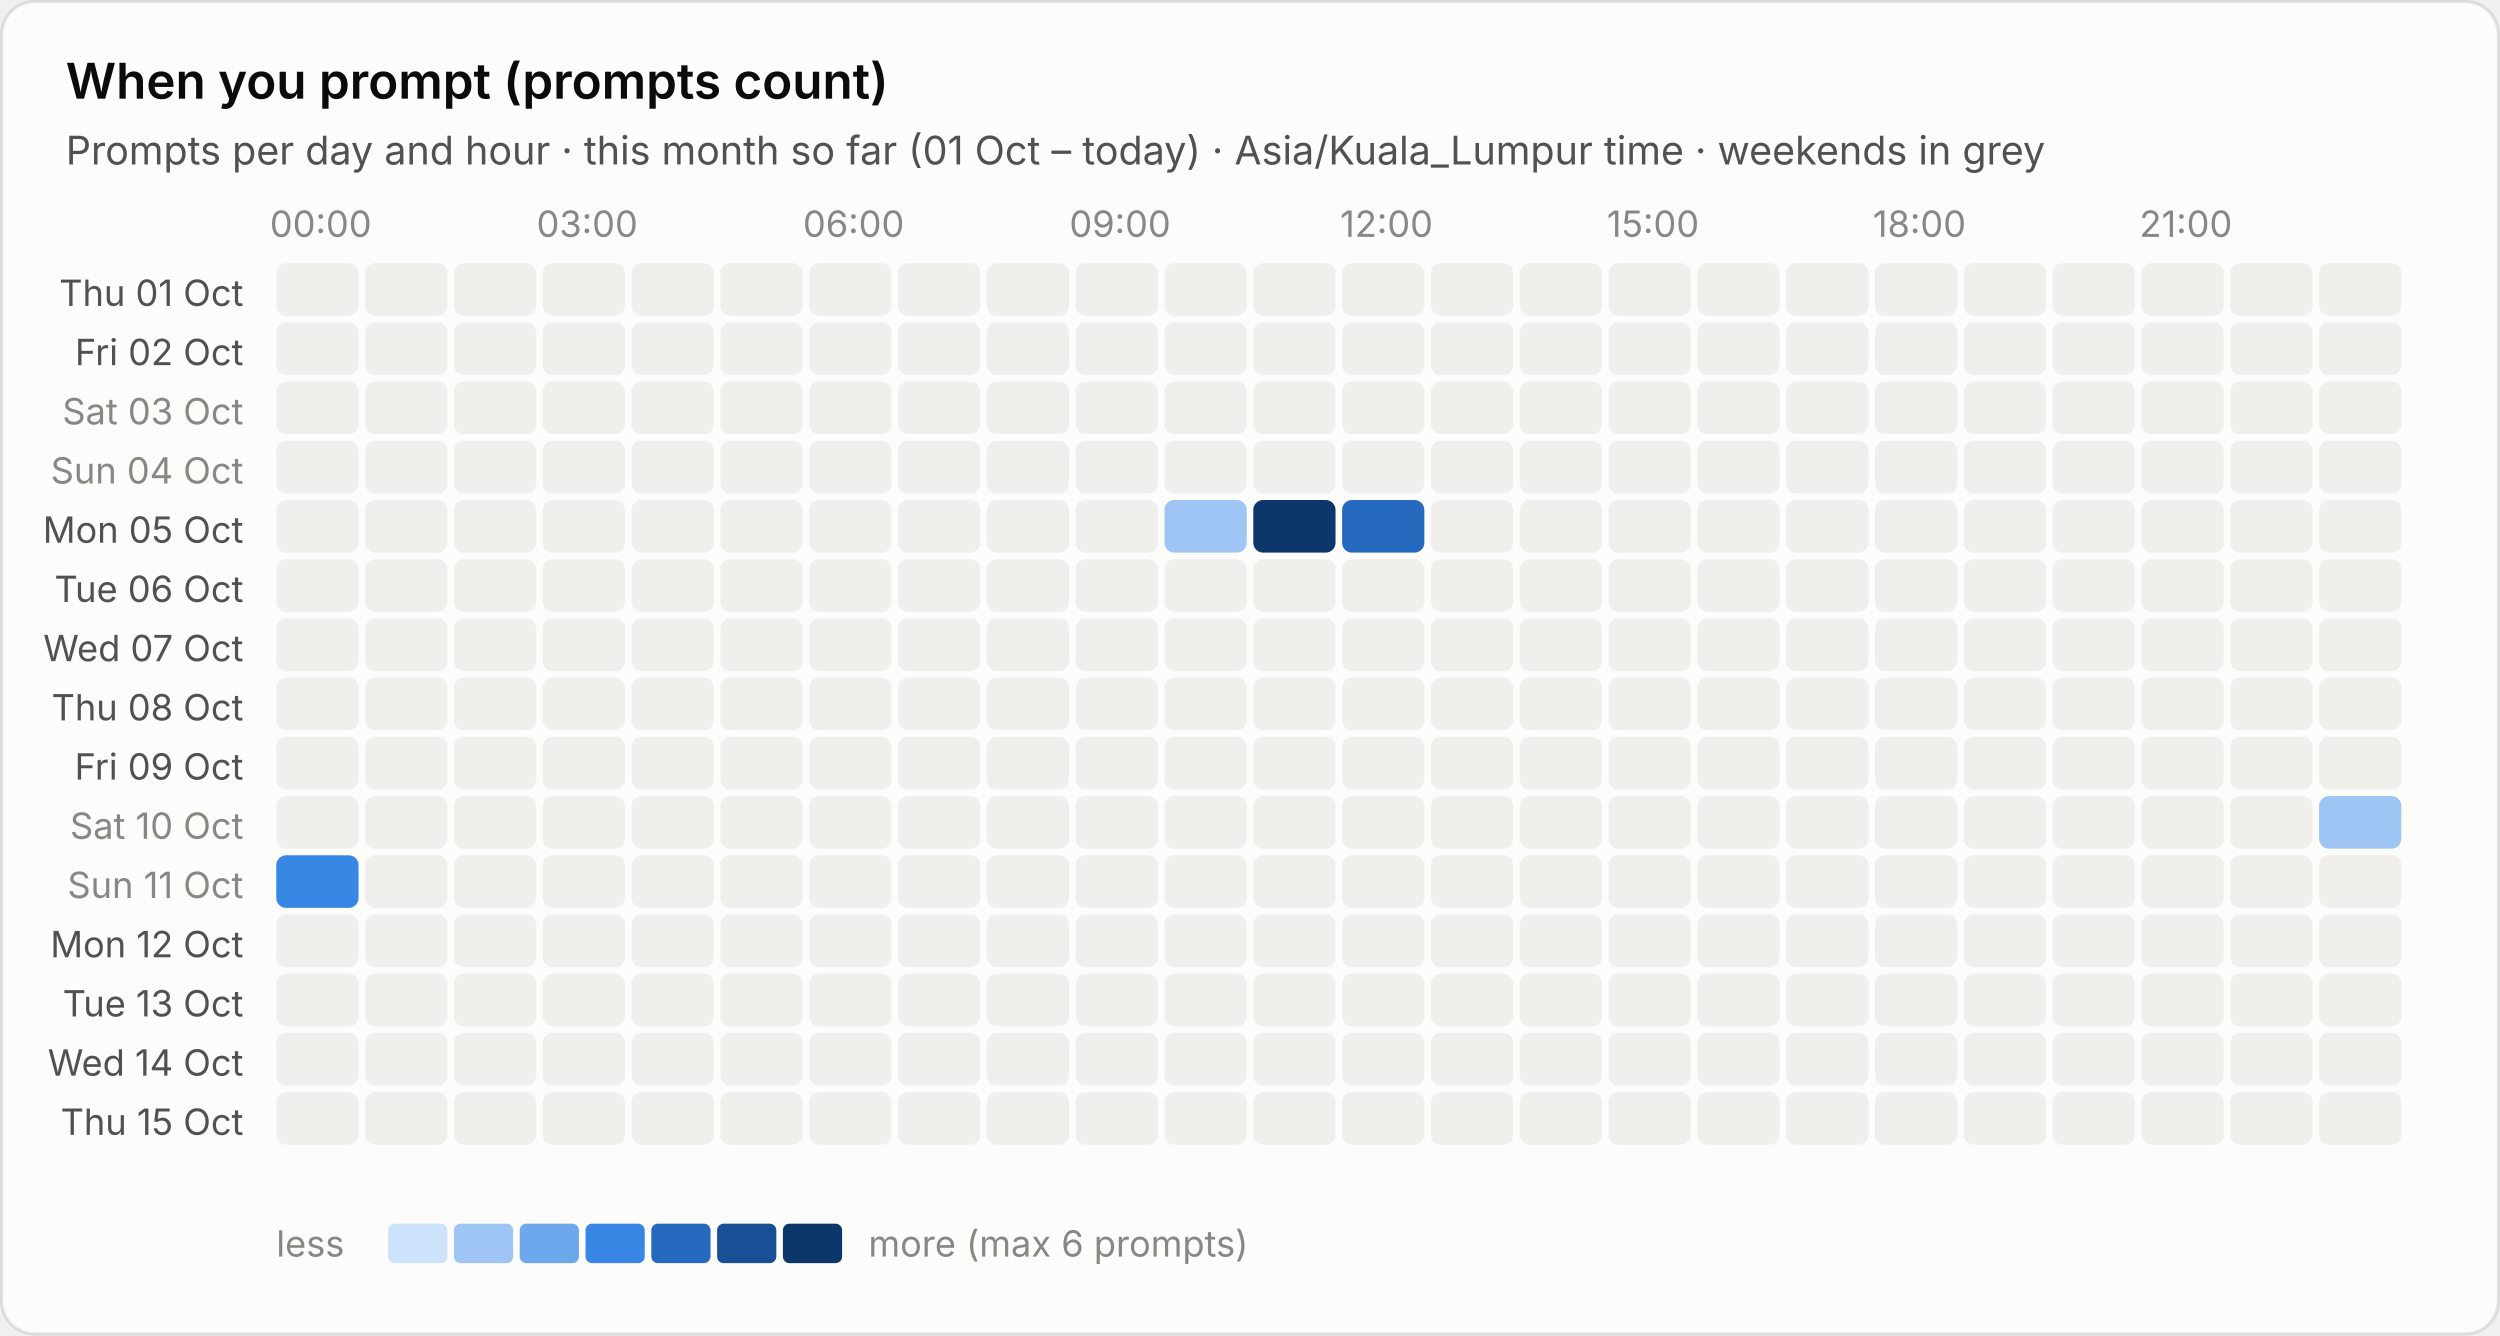
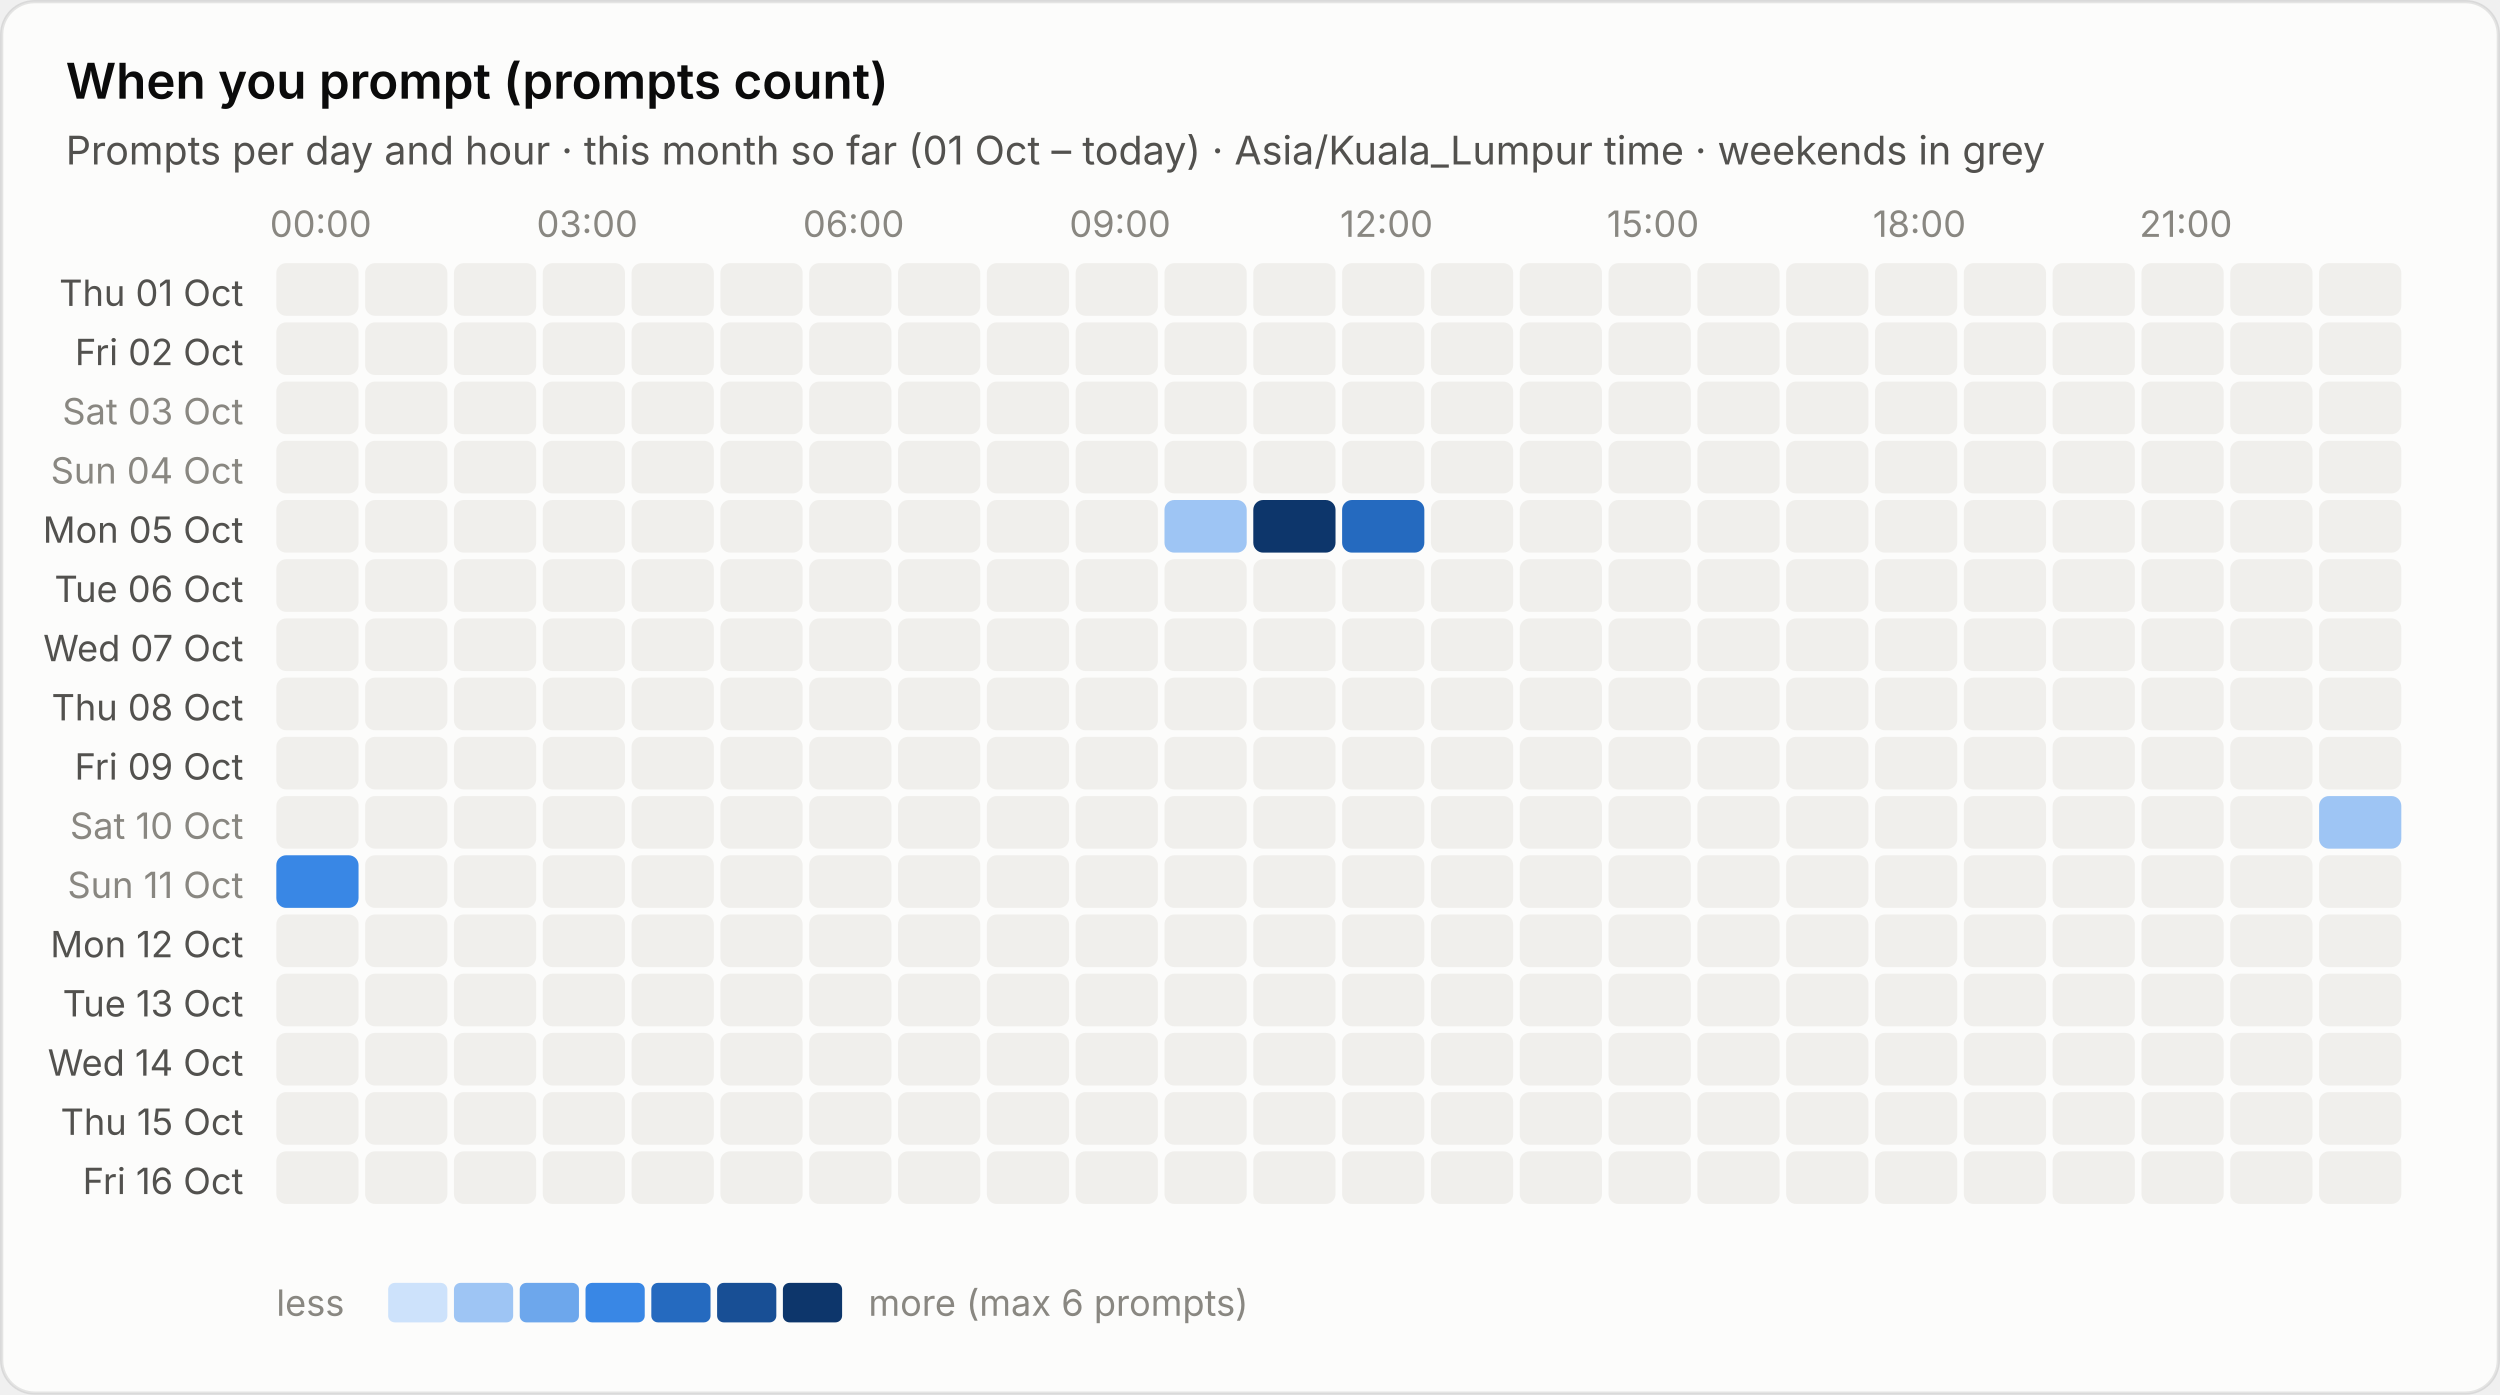
- <svg xmlns="http://www.w3.org/2000/svg" viewBox="0 0 760 406" width="760" height="406" role="img" aria-label="When you prompt (prompts count)">
+ <svg xmlns="http://www.w3.org/2000/svg" viewBox="0 0 760 424" width="760" height="424" role="img" aria-label="When you prompt (prompts count)">
  <style>text{font-family:system-ui,-apple-system,"Segoe UI",sans-serif;font-variant-numeric:tabular-nums}.bg{fill:#fcfcfb;stroke:rgba(11,11,11,.10)}.tp{fill:#0b0b0b}.ts{fill:#52514e}.tm{fill:#898781}.grid{stroke:#e1e0d9;stroke-width:1}.base{stroke:#c3c2b7;stroke-width:1}.so{fill:#b5b3ad}.lo{stroke:#b5b3ad}.qe{fill:#f0efec}.ring{stroke:#fcfcfb}.area{fill-opacity:.1}.s0{fill:#2a78d6}.l0{stroke:#2a78d6}.s1{fill:#eb6834}.l1{stroke:#eb6834}.s2{fill:#1baf7a}.l2{stroke:#1baf7a}.s3{fill:#eda100}.l3{stroke:#eda100}.s4{fill:#e87ba4}.l4{stroke:#e87ba4}.s5{fill:#008300}.l5{stroke:#008300}.s6{fill:#4a3aa7}.l6{stroke:#4a3aa7}.s7{fill:#e34948}.l7{stroke:#e34948}.q0{fill:#cde2fb}.q1{fill:#9ec5f4}.q2{fill:#6da7ec}.q3{fill:#3987e5}.q4{fill:#256abf}.q5{fill:#184f95}.q6{fill:#0d366b}.r0{fill:#f8d4d4}.r1{fill:#ec8f8f}.r2{fill:#c42f2f}.a0{fill:#fbe3e3}.a1{fill:#f5b8b8}.a2{fill:#ec8f8f}.a3{fill:#d65252}.a4{fill:#a82525}.tq0{fill:#0b0b0b}.tq1{fill:#0b0b0b}.tq2{fill:#0b0b0b}.tq3{fill:#ffffff}.tq4{fill:#ffffff}.tq5{fill:#ffffff}.tq6{fill:#ffffff}.tr0{fill:#0b0b0b}.tr1{fill:#0b0b0b}.tr2{fill:#ffffff}.ta0{fill:#0b0b0b}.ta1{fill:#0b0b0b}.ta2{fill:#0b0b0b}.ta3{fill:#ffffff}.ta4{fill:#ffffff}.tw{fill:#ffffff}@media (prefers-color-scheme:dark){.bg{fill:#1a1a19;stroke:rgba(255,255,255,.10)}.tp{fill:#fff}.ts{fill:#c3c2b7}.tm{fill:#898781}.grid{stroke:#2c2c2a}.base{stroke:#383835}.so{fill:#5c5b57}.lo{stroke:#5c5b57}.qe{fill:#262624}.ring{stroke:#1a1a19}.s0{fill:#3987e5}.l0{stroke:#3987e5}.s1{fill:#d95926}.l1{stroke:#d95926}.s2{fill:#199e70}.l2{stroke:#199e70}.s3{fill:#c98500}.l3{stroke:#c98500}.s4{fill:#d55181}.l4{stroke:#d55181}.s5{fill:#008300}.l5{stroke:#008300}.s6{fill:#9085e9}.l6{stroke:#9085e9}.s7{fill:#e66767}.l7{stroke:#e66767}.q0{fill:#16263a}.q1{fill:#123a66}.q2{fill:#184f95}.q3{fill:#256abf}.q4{fill:#3987e5}.q5{fill:#6da7ec}.q6{fill:#b7d3f6}.r0{fill:#4a2023}.r1{fill:#8c2c2f}.r2{fill:#e25555}.a0{fill:#3a1a1c}.a1{fill:#5e2427}.a2{fill:#8c2c2f}.a3{fill:#c43c3f}.a4{fill:#f07070}.tq0{fill:#ffffff}.tq1{fill:#ffffff}.tq2{fill:#ffffff}.tq3{fill:#ffffff}.tq4{fill:#ffffff}.tq5{fill:#0b0b0b}.tq6{fill:#0b0b0b}.tr0{fill:#ffffff}.tr1{fill:#ffffff}.tr2{fill:#ffffff}.ta0{fill:#ffffff}.ta1{fill:#ffffff}.ta2{fill:#ffffff}.ta3{fill:#ffffff}.ta4{fill:#0b0b0b}.tw{fill:#ffffff}}</style>
-   <rect class="bg" x=".5" y=".5" width="759" height="405" rx="10" />
+   <rect class="bg" x=".5" y=".5" width="759" height="423" rx="10" />
  <text class="tp" x="20" y="30" font-size="15" font-weight="600">When you prompt (prompts count)</text>
  <text class="ts" x="20" y="50" font-size="12">Prompts per day and hour · this month so far (01 Oct – today) · Asia/Kuala_Lumpur time · weekends in grey</text>
  <text class="tm" x="97.5" y="72" font-size="11" text-anchor="middle">00:00</text>
  <text class="tm" x="178.5" y="72" font-size="11" text-anchor="middle">03:00</text>
  <text class="tm" x="259.5" y="72" font-size="11" text-anchor="middle">06:00</text>
  <text class="tm" x="340.5" y="72" font-size="11" text-anchor="middle">09:00</text>
  <text class="tm" x="421.5" y="72" font-size="11" text-anchor="middle">12:00</text>
  <text class="tm" x="502.5" y="72" font-size="11" text-anchor="middle">15:00</text>
  <text class="tm" x="583.5" y="72" font-size="11" text-anchor="middle">18:00</text>
  <text class="tm" x="664.5" y="72" font-size="11" text-anchor="middle">21:00</text>
  <text class="ts" x="74" y="93.0" font-size="11" text-anchor="end">Thu 01 Oct</text>
  <rect class="qe" x="84.0" y="80.0" width="25" height="16" rx="3" />
  <rect class="qe" x="111.0" y="80.0" width="25" height="16" rx="3" />
  <rect class="qe" x="138.0" y="80.0" width="25" height="16" rx="3" />
  <rect class="qe" x="165.0" y="80.0" width="25" height="16" rx="3" />
  <rect class="qe" x="192.0" y="80.0" width="25" height="16" rx="3" />
  <rect class="qe" x="219.0" y="80.0" width="25" height="16" rx="3" />
  <rect class="qe" x="246.0" y="80.0" width="25" height="16" rx="3" />
  <rect class="qe" x="273.0" y="80.0" width="25" height="16" rx="3" />
  <rect class="qe" x="300.0" y="80.0" width="25" height="16" rx="3" />
  <rect class="qe" x="327.0" y="80.0" width="25" height="16" rx="3" />
  <rect class="qe" x="354.0" y="80.0" width="25" height="16" rx="3" />
  <rect class="qe" x="381.0" y="80.0" width="25" height="16" rx="3" />
  <rect class="qe" x="408.0" y="80.0" width="25" height="16" rx="3" />
  <rect class="qe" x="435.0" y="80.0" width="25" height="16" rx="3" />
  <rect class="qe" x="462.0" y="80.0" width="25" height="16" rx="3" />
  <rect class="qe" x="489.0" y="80.0" width="25" height="16" rx="3" />
  <rect class="qe" x="516.0" y="80.0" width="25" height="16" rx="3" />
  <rect class="qe" x="543.0" y="80.0" width="25" height="16" rx="3" />
  <rect class="qe" x="570.0" y="80.0" width="25" height="16" rx="3" />
  <rect class="qe" x="597.0" y="80.0" width="25" height="16" rx="3" />
  <rect class="qe" x="624.0" y="80.0" width="25" height="16" rx="3" />
  <rect class="qe" x="651.0" y="80.0" width="25" height="16" rx="3" />
  <rect class="qe" x="678.0" y="80.0" width="25" height="16" rx="3" />
  <rect class="qe" x="705.0" y="80.0" width="25" height="16" rx="3" />
  <text class="ts" x="74" y="111.0" font-size="11" text-anchor="end">Fri 02 Oct</text>
  <rect class="qe" x="84.0" y="98.0" width="25" height="16" rx="3" />
  <rect class="qe" x="111.0" y="98.0" width="25" height="16" rx="3" />
  <rect class="qe" x="138.0" y="98.0" width="25" height="16" rx="3" />
  <rect class="qe" x="165.0" y="98.0" width="25" height="16" rx="3" />
  <rect class="qe" x="192.0" y="98.0" width="25" height="16" rx="3" />
  <rect class="qe" x="219.0" y="98.0" width="25" height="16" rx="3" />
  <rect class="qe" x="246.0" y="98.0" width="25" height="16" rx="3" />
  <rect class="qe" x="273.0" y="98.0" width="25" height="16" rx="3" />
  <rect class="qe" x="300.0" y="98.0" width="25" height="16" rx="3" />
  <rect class="qe" x="327.0" y="98.0" width="25" height="16" rx="3" />
  <rect class="qe" x="354.0" y="98.0" width="25" height="16" rx="3" />
  <rect class="qe" x="381.0" y="98.0" width="25" height="16" rx="3" />
  <rect class="qe" x="408.0" y="98.0" width="25" height="16" rx="3" />
  <rect class="qe" x="435.0" y="98.0" width="25" height="16" rx="3" />
  <rect class="qe" x="462.0" y="98.0" width="25" height="16" rx="3" />
  <rect class="qe" x="489.0" y="98.0" width="25" height="16" rx="3" />
  <rect class="qe" x="516.0" y="98.0" width="25" height="16" rx="3" />
  <rect class="qe" x="543.0" y="98.0" width="25" height="16" rx="3" />
  <rect class="qe" x="570.0" y="98.0" width="25" height="16" rx="3" />
  <rect class="qe" x="597.0" y="98.0" width="25" height="16" rx="3" />
  <rect class="qe" x="624.0" y="98.0" width="25" height="16" rx="3" />
  <rect class="qe" x="651.0" y="98.0" width="25" height="16" rx="3" />
  <rect class="qe" x="678.0" y="98.0" width="25" height="16" rx="3" />
  <rect class="qe" x="705.0" y="98.0" width="25" height="16" rx="3" />
  <text class="tm" x="74" y="129.0" font-size="11" text-anchor="end">Sat 03 Oct</text>
  <rect class="qe" x="84.0" y="116.0" width="25" height="16" rx="3" />
  <rect class="qe" x="111.0" y="116.0" width="25" height="16" rx="3" />
  <rect class="qe" x="138.0" y="116.0" width="25" height="16" rx="3" />
  <rect class="qe" x="165.0" y="116.0" width="25" height="16" rx="3" />
  <rect class="qe" x="192.0" y="116.0" width="25" height="16" rx="3" />
  <rect class="qe" x="219.0" y="116.0" width="25" height="16" rx="3" />
  <rect class="qe" x="246.0" y="116.0" width="25" height="16" rx="3" />
  <rect class="qe" x="273.0" y="116.0" width="25" height="16" rx="3" />
  <rect class="qe" x="300.0" y="116.0" width="25" height="16" rx="3" />
  <rect class="qe" x="327.0" y="116.0" width="25" height="16" rx="3" />
  <rect class="qe" x="354.0" y="116.0" width="25" height="16" rx="3" />
  <rect class="qe" x="381.0" y="116.0" width="25" height="16" rx="3" />
  <rect class="qe" x="408.0" y="116.0" width="25" height="16" rx="3" />
  <rect class="qe" x="435.0" y="116.0" width="25" height="16" rx="3" />
  <rect class="qe" x="462.0" y="116.0" width="25" height="16" rx="3" />
  <rect class="qe" x="489.0" y="116.0" width="25" height="16" rx="3" />
  <rect class="qe" x="516.0" y="116.0" width="25" height="16" rx="3" />
  <rect class="qe" x="543.0" y="116.0" width="25" height="16" rx="3" />
  <rect class="qe" x="570.0" y="116.0" width="25" height="16" rx="3" />
  <rect class="qe" x="597.0" y="116.0" width="25" height="16" rx="3" />
  <rect class="qe" x="624.0" y="116.0" width="25" height="16" rx="3" />
  <rect class="qe" x="651.0" y="116.0" width="25" height="16" rx="3" />
  <rect class="qe" x="678.0" y="116.0" width="25" height="16" rx="3" />
  <rect class="qe" x="705.0" y="116.0" width="25" height="16" rx="3" />
  <text class="tm" x="74" y="147.0" font-size="11" text-anchor="end">Sun 04 Oct</text>
  <rect class="qe" x="84.0" y="134.0" width="25" height="16" rx="3" />
  <rect class="qe" x="111.0" y="134.0" width="25" height="16" rx="3" />
  <rect class="qe" x="138.0" y="134.0" width="25" height="16" rx="3" />
  <rect class="qe" x="165.0" y="134.0" width="25" height="16" rx="3" />
  <rect class="qe" x="192.0" y="134.0" width="25" height="16" rx="3" />
  <rect class="qe" x="219.0" y="134.0" width="25" height="16" rx="3" />
  <rect class="qe" x="246.0" y="134.0" width="25" height="16" rx="3" />
  <rect class="qe" x="273.0" y="134.0" width="25" height="16" rx="3" />
  <rect class="qe" x="300.0" y="134.0" width="25" height="16" rx="3" />
  <rect class="qe" x="327.0" y="134.0" width="25" height="16" rx="3" />
  <rect class="qe" x="354.0" y="134.0" width="25" height="16" rx="3" />
  <rect class="qe" x="381.0" y="134.0" width="25" height="16" rx="3" />
  <rect class="qe" x="408.0" y="134.0" width="25" height="16" rx="3" />
  <rect class="qe" x="435.0" y="134.0" width="25" height="16" rx="3" />
  <rect class="qe" x="462.0" y="134.0" width="25" height="16" rx="3" />
  <rect class="qe" x="489.0" y="134.0" width="25" height="16" rx="3" />
  <rect class="qe" x="516.0" y="134.0" width="25" height="16" rx="3" />
  <rect class="qe" x="543.0" y="134.0" width="25" height="16" rx="3" />
  <rect class="qe" x="570.0" y="134.0" width="25" height="16" rx="3" />
  <rect class="qe" x="597.0" y="134.0" width="25" height="16" rx="3" />
  <rect class="qe" x="624.0" y="134.0" width="25" height="16" rx="3" />
  <rect class="qe" x="651.0" y="134.0" width="25" height="16" rx="3" />
  <rect class="qe" x="678.0" y="134.0" width="25" height="16" rx="3" />
  <rect class="qe" x="705.0" y="134.0" width="25" height="16" rx="3" />
  <text class="ts" x="74" y="165.0" font-size="11" text-anchor="end">Mon 05 Oct</text>
  <rect class="qe" x="84.0" y="152.0" width="25" height="16" rx="3" />
  <rect class="qe" x="111.0" y="152.0" width="25" height="16" rx="3" />
  <rect class="qe" x="138.0" y="152.0" width="25" height="16" rx="3" />
  <rect class="qe" x="165.0" y="152.0" width="25" height="16" rx="3" />
  <rect class="qe" x="192.0" y="152.0" width="25" height="16" rx="3" />
  <rect class="qe" x="219.0" y="152.0" width="25" height="16" rx="3" />
  <rect class="qe" x="246.0" y="152.0" width="25" height="16" rx="3" />
  <rect class="qe" x="273.0" y="152.0" width="25" height="16" rx="3" />
  <rect class="qe" x="300.0" y="152.0" width="25" height="16" rx="3" />
  <rect class="qe" x="327.0" y="152.0" width="25" height="16" rx="3" />
  <rect class="q1" x="354.0" y="152.0" width="25" height="16" rx="3" />
  <rect class="q6" x="381.0" y="152.0" width="25" height="16" rx="3" />
  <rect class="q4" x="408.0" y="152.0" width="25" height="16" rx="3" />
  <rect class="qe" x="435.0" y="152.0" width="25" height="16" rx="3" />
  <rect class="qe" x="462.0" y="152.0" width="25" height="16" rx="3" />
  <rect class="qe" x="489.0" y="152.0" width="25" height="16" rx="3" />
  <rect class="qe" x="516.0" y="152.0" width="25" height="16" rx="3" />
  <rect class="qe" x="543.0" y="152.0" width="25" height="16" rx="3" />
  <rect class="qe" x="570.0" y="152.0" width="25" height="16" rx="3" />
  <rect class="qe" x="597.0" y="152.0" width="25" height="16" rx="3" />
  <rect class="qe" x="624.0" y="152.0" width="25" height="16" rx="3" />
  <rect class="qe" x="651.0" y="152.0" width="25" height="16" rx="3" />
  <rect class="qe" x="678.0" y="152.0" width="25" height="16" rx="3" />
  <rect class="qe" x="705.0" y="152.0" width="25" height="16" rx="3" />
  <text class="ts" x="74" y="183.0" font-size="11" text-anchor="end">Tue 06 Oct</text>
  <rect class="qe" x="84.0" y="170.0" width="25" height="16" rx="3" />
  <rect class="qe" x="111.0" y="170.0" width="25" height="16" rx="3" />
  <rect class="qe" x="138.0" y="170.0" width="25" height="16" rx="3" />
  <rect class="qe" x="165.0" y="170.0" width="25" height="16" rx="3" />
  <rect class="qe" x="192.0" y="170.0" width="25" height="16" rx="3" />
  <rect class="qe" x="219.0" y="170.0" width="25" height="16" rx="3" />
  <rect class="qe" x="246.0" y="170.0" width="25" height="16" rx="3" />
  <rect class="qe" x="273.0" y="170.0" width="25" height="16" rx="3" />
  <rect class="qe" x="300.0" y="170.0" width="25" height="16" rx="3" />
  <rect class="qe" x="327.0" y="170.0" width="25" height="16" rx="3" />
  <rect class="qe" x="354.0" y="170.0" width="25" height="16" rx="3" />
  <rect class="qe" x="381.0" y="170.0" width="25" height="16" rx="3" />
  <rect class="qe" x="408.0" y="170.0" width="25" height="16" rx="3" />
  <rect class="qe" x="435.0" y="170.0" width="25" height="16" rx="3" />
  <rect class="qe" x="462.0" y="170.0" width="25" height="16" rx="3" />
  <rect class="qe" x="489.0" y="170.0" width="25" height="16" rx="3" />
  <rect class="qe" x="516.0" y="170.0" width="25" height="16" rx="3" />
  <rect class="qe" x="543.0" y="170.0" width="25" height="16" rx="3" />
  <rect class="qe" x="570.0" y="170.0" width="25" height="16" rx="3" />
  <rect class="qe" x="597.0" y="170.0" width="25" height="16" rx="3" />
  <rect class="qe" x="624.0" y="170.0" width="25" height="16" rx="3" />
  <rect class="qe" x="651.0" y="170.0" width="25" height="16" rx="3" />
  <rect class="qe" x="678.0" y="170.0" width="25" height="16" rx="3" />
  <rect class="qe" x="705.0" y="170.0" width="25" height="16" rx="3" />
  <text class="ts" x="74" y="201.0" font-size="11" text-anchor="end">Wed 07 Oct</text>
  <rect class="qe" x="84.0" y="188.0" width="25" height="16" rx="3" />
  <rect class="qe" x="111.0" y="188.0" width="25" height="16" rx="3" />
  <rect class="qe" x="138.0" y="188.0" width="25" height="16" rx="3" />
  <rect class="qe" x="165.0" y="188.0" width="25" height="16" rx="3" />
  <rect class="qe" x="192.0" y="188.0" width="25" height="16" rx="3" />
  <rect class="qe" x="219.0" y="188.0" width="25" height="16" rx="3" />
  <rect class="qe" x="246.0" y="188.0" width="25" height="16" rx="3" />
  <rect class="qe" x="273.0" y="188.0" width="25" height="16" rx="3" />
  <rect class="qe" x="300.0" y="188.0" width="25" height="16" rx="3" />
  <rect class="qe" x="327.0" y="188.0" width="25" height="16" rx="3" />
  <rect class="qe" x="354.0" y="188.0" width="25" height="16" rx="3" />
  <rect class="qe" x="381.0" y="188.0" width="25" height="16" rx="3" />
  <rect class="qe" x="408.0" y="188.0" width="25" height="16" rx="3" />
  <rect class="qe" x="435.0" y="188.0" width="25" height="16" rx="3" />
  <rect class="qe" x="462.0" y="188.0" width="25" height="16" rx="3" />
  <rect class="qe" x="489.0" y="188.0" width="25" height="16" rx="3" />
  <rect class="qe" x="516.0" y="188.0" width="25" height="16" rx="3" />
  <rect class="qe" x="543.0" y="188.0" width="25" height="16" rx="3" />
  <rect class="qe" x="570.0" y="188.0" width="25" height="16" rx="3" />
  <rect class="qe" x="597.0" y="188.0" width="25" height="16" rx="3" />
  <rect class="qe" x="624.0" y="188.0" width="25" height="16" rx="3" />
  <rect class="qe" x="651.0" y="188.0" width="25" height="16" rx="3" />
  <rect class="qe" x="678.0" y="188.0" width="25" height="16" rx="3" />
  <rect class="qe" x="705.0" y="188.0" width="25" height="16" rx="3" />
  <text class="ts" x="74" y="219.0" font-size="11" text-anchor="end">Thu 08 Oct</text>
  <rect class="qe" x="84.0" y="206.0" width="25" height="16" rx="3" />
  <rect class="qe" x="111.0" y="206.0" width="25" height="16" rx="3" />
  <rect class="qe" x="138.0" y="206.0" width="25" height="16" rx="3" />
  <rect class="qe" x="165.0" y="206.0" width="25" height="16" rx="3" />
  <rect class="qe" x="192.0" y="206.0" width="25" height="16" rx="3" />
  <rect class="qe" x="219.0" y="206.0" width="25" height="16" rx="3" />
  <rect class="qe" x="246.0" y="206.0" width="25" height="16" rx="3" />
  <rect class="qe" x="273.0" y="206.0" width="25" height="16" rx="3" />
  <rect class="qe" x="300.0" y="206.0" width="25" height="16" rx="3" />
  <rect class="qe" x="327.0" y="206.0" width="25" height="16" rx="3" />
  <rect class="qe" x="354.0" y="206.0" width="25" height="16" rx="3" />
  <rect class="qe" x="381.0" y="206.0" width="25" height="16" rx="3" />
  <rect class="qe" x="408.0" y="206.0" width="25" height="16" rx="3" />
  <rect class="qe" x="435.0" y="206.0" width="25" height="16" rx="3" />
  <rect class="qe" x="462.0" y="206.0" width="25" height="16" rx="3" />
  <rect class="qe" x="489.0" y="206.0" width="25" height="16" rx="3" />
  <rect class="qe" x="516.0" y="206.0" width="25" height="16" rx="3" />
  <rect class="qe" x="543.0" y="206.0" width="25" height="16" rx="3" />
  <rect class="qe" x="570.0" y="206.0" width="25" height="16" rx="3" />
  <rect class="qe" x="597.0" y="206.0" width="25" height="16" rx="3" />
  <rect class="qe" x="624.0" y="206.0" width="25" height="16" rx="3" />
  <rect class="qe" x="651.0" y="206.0" width="25" height="16" rx="3" />
  <rect class="qe" x="678.0" y="206.0" width="25" height="16" rx="3" />
  <rect class="qe" x="705.0" y="206.0" width="25" height="16" rx="3" />
  <text class="ts" x="74" y="237.0" font-size="11" text-anchor="end">Fri 09 Oct</text>
  <rect class="qe" x="84.0" y="224.0" width="25" height="16" rx="3" />
  <rect class="qe" x="111.0" y="224.0" width="25" height="16" rx="3" />
  <rect class="qe" x="138.0" y="224.0" width="25" height="16" rx="3" />
  <rect class="qe" x="165.0" y="224.0" width="25" height="16" rx="3" />
  <rect class="qe" x="192.0" y="224.0" width="25" height="16" rx="3" />
  <rect class="qe" x="219.0" y="224.0" width="25" height="16" rx="3" />
  <rect class="qe" x="246.0" y="224.0" width="25" height="16" rx="3" />
  <rect class="qe" x="273.0" y="224.0" width="25" height="16" rx="3" />
  <rect class="qe" x="300.0" y="224.0" width="25" height="16" rx="3" />
  <rect class="qe" x="327.0" y="224.0" width="25" height="16" rx="3" />
  <rect class="qe" x="354.0" y="224.0" width="25" height="16" rx="3" />
  <rect class="qe" x="381.0" y="224.0" width="25" height="16" rx="3" />
  <rect class="qe" x="408.0" y="224.0" width="25" height="16" rx="3" />
  <rect class="qe" x="435.0" y="224.0" width="25" height="16" rx="3" />
  <rect class="qe" x="462.0" y="224.0" width="25" height="16" rx="3" />
  <rect class="qe" x="489.0" y="224.0" width="25" height="16" rx="3" />
  <rect class="qe" x="516.0" y="224.0" width="25" height="16" rx="3" />
  <rect class="qe" x="543.0" y="224.0" width="25" height="16" rx="3" />
  <rect class="qe" x="570.0" y="224.0" width="25" height="16" rx="3" />
  <rect class="qe" x="597.0" y="224.0" width="25" height="16" rx="3" />
  <rect class="qe" x="624.0" y="224.0" width="25" height="16" rx="3" />
  <rect class="qe" x="651.0" y="224.0" width="25" height="16" rx="3" />
  <rect class="qe" x="678.0" y="224.0" width="25" height="16" rx="3" />
  <rect class="qe" x="705.0" y="224.0" width="25" height="16" rx="3" />
  <text class="tm" x="74" y="255.0" font-size="11" text-anchor="end">Sat 10 Oct</text>
  <rect class="qe" x="84.0" y="242.0" width="25" height="16" rx="3" />
  <rect class="qe" x="111.0" y="242.0" width="25" height="16" rx="3" />
  <rect class="qe" x="138.0" y="242.0" width="25" height="16" rx="3" />
  <rect class="qe" x="165.0" y="242.0" width="25" height="16" rx="3" />
  <rect class="qe" x="192.0" y="242.0" width="25" height="16" rx="3" />
  <rect class="qe" x="219.0" y="242.0" width="25" height="16" rx="3" />
  <rect class="qe" x="246.0" y="242.0" width="25" height="16" rx="3" />
  <rect class="qe" x="273.0" y="242.0" width="25" height="16" rx="3" />
  <rect class="qe" x="300.0" y="242.0" width="25" height="16" rx="3" />
  <rect class="qe" x="327.0" y="242.0" width="25" height="16" rx="3" />
  <rect class="qe" x="354.0" y="242.0" width="25" height="16" rx="3" />
  <rect class="qe" x="381.0" y="242.0" width="25" height="16" rx="3" />
  <rect class="qe" x="408.0" y="242.0" width="25" height="16" rx="3" />
  <rect class="qe" x="435.0" y="242.0" width="25" height="16" rx="3" />
  <rect class="qe" x="462.0" y="242.0" width="25" height="16" rx="3" />
  <rect class="qe" x="489.0" y="242.0" width="25" height="16" rx="3" />
  <rect class="qe" x="516.0" y="242.0" width="25" height="16" rx="3" />
  <rect class="qe" x="543.0" y="242.0" width="25" height="16" rx="3" />
  <rect class="qe" x="570.0" y="242.0" width="25" height="16" rx="3" />
  <rect class="qe" x="597.0" y="242.0" width="25" height="16" rx="3" />
  <rect class="qe" x="624.0" y="242.0" width="25" height="16" rx="3" />
  <rect class="qe" x="651.0" y="242.0" width="25" height="16" rx="3" />
  <rect class="qe" x="678.0" y="242.0" width="25" height="16" rx="3" />
  <rect class="q1" x="705.0" y="242.0" width="25" height="16" rx="3" />
  <text class="tm" x="74" y="273.0" font-size="11" text-anchor="end">Sun 11 Oct</text>
  <rect class="q3" x="84.0" y="260.0" width="25" height="16" rx="3" />
  <rect class="qe" x="111.0" y="260.0" width="25" height="16" rx="3" />
  <rect class="qe" x="138.0" y="260.0" width="25" height="16" rx="3" />
  <rect class="qe" x="165.0" y="260.0" width="25" height="16" rx="3" />
  <rect class="qe" x="192.0" y="260.0" width="25" height="16" rx="3" />
  <rect class="qe" x="219.0" y="260.0" width="25" height="16" rx="3" />
  <rect class="qe" x="246.0" y="260.0" width="25" height="16" rx="3" />
  <rect class="qe" x="273.0" y="260.0" width="25" height="16" rx="3" />
  <rect class="qe" x="300.0" y="260.0" width="25" height="16" rx="3" />
  <rect class="qe" x="327.0" y="260.0" width="25" height="16" rx="3" />
  <rect class="qe" x="354.0" y="260.0" width="25" height="16" rx="3" />
  <rect class="qe" x="381.0" y="260.0" width="25" height="16" rx="3" />
  <rect class="qe" x="408.0" y="260.0" width="25" height="16" rx="3" />
  <rect class="qe" x="435.0" y="260.0" width="25" height="16" rx="3" />
  <rect class="qe" x="462.0" y="260.0" width="25" height="16" rx="3" />
  <rect class="qe" x="489.0" y="260.0" width="25" height="16" rx="3" />
  <rect class="qe" x="516.0" y="260.0" width="25" height="16" rx="3" />
  <rect class="qe" x="543.0" y="260.0" width="25" height="16" rx="3" />
  <rect class="qe" x="570.0" y="260.0" width="25" height="16" rx="3" />
  <rect class="qe" x="597.0" y="260.0" width="25" height="16" rx="3" />
  <rect class="qe" x="624.0" y="260.0" width="25" height="16" rx="3" />
  <rect class="qe" x="651.0" y="260.0" width="25" height="16" rx="3" />
  <rect class="qe" x="678.0" y="260.0" width="25" height="16" rx="3" />
  <rect class="qe" x="705.0" y="260.0" width="25" height="16" rx="3" />
  <text class="ts" x="74" y="291.0" font-size="11" text-anchor="end">Mon 12 Oct</text>
  <rect class="qe" x="84.0" y="278.0" width="25" height="16" rx="3" />
  <rect class="qe" x="111.0" y="278.0" width="25" height="16" rx="3" />
  <rect class="qe" x="138.0" y="278.0" width="25" height="16" rx="3" />
  <rect class="qe" x="165.0" y="278.0" width="25" height="16" rx="3" />
  <rect class="qe" x="192.0" y="278.0" width="25" height="16" rx="3" />
  <rect class="qe" x="219.0" y="278.0" width="25" height="16" rx="3" />
  <rect class="qe" x="246.0" y="278.0" width="25" height="16" rx="3" />
  <rect class="qe" x="273.0" y="278.0" width="25" height="16" rx="3" />
  <rect class="qe" x="300.0" y="278.0" width="25" height="16" rx="3" />
  <rect class="qe" x="327.0" y="278.0" width="25" height="16" rx="3" />
  <rect class="qe" x="354.0" y="278.0" width="25" height="16" rx="3" />
  <rect class="qe" x="381.0" y="278.0" width="25" height="16" rx="3" />
  <rect class="qe" x="408.0" y="278.0" width="25" height="16" rx="3" />
  <rect class="qe" x="435.0" y="278.0" width="25" height="16" rx="3" />
  <rect class="qe" x="462.0" y="278.0" width="25" height="16" rx="3" />
  <rect class="qe" x="489.0" y="278.0" width="25" height="16" rx="3" />
  <rect class="qe" x="516.0" y="278.0" width="25" height="16" rx="3" />
  <rect class="qe" x="543.0" y="278.0" width="25" height="16" rx="3" />
  <rect class="qe" x="570.0" y="278.0" width="25" height="16" rx="3" />
  <rect class="qe" x="597.0" y="278.0" width="25" height="16" rx="3" />
  <rect class="qe" x="624.0" y="278.0" width="25" height="16" rx="3" />
  <rect class="qe" x="651.0" y="278.0" width="25" height="16" rx="3" />
  <rect class="qe" x="678.0" y="278.0" width="25" height="16" rx="3" />
  <rect class="qe" x="705.0" y="278.0" width="25" height="16" rx="3" />
  <text class="ts" x="74" y="309.0" font-size="11" text-anchor="end">Tue 13 Oct</text>
  <rect class="qe" x="84.0" y="296.0" width="25" height="16" rx="3" />
  <rect class="qe" x="111.0" y="296.0" width="25" height="16" rx="3" />
  <rect class="qe" x="138.0" y="296.0" width="25" height="16" rx="3" />
  <rect class="qe" x="165.0" y="296.0" width="25" height="16" rx="3" />
  <rect class="qe" x="192.0" y="296.0" width="25" height="16" rx="3" />
  <rect class="qe" x="219.0" y="296.0" width="25" height="16" rx="3" />
  <rect class="qe" x="246.0" y="296.0" width="25" height="16" rx="3" />
  <rect class="qe" x="273.0" y="296.0" width="25" height="16" rx="3" />
  <rect class="qe" x="300.0" y="296.0" width="25" height="16" rx="3" />
  <rect class="qe" x="327.0" y="296.0" width="25" height="16" rx="3" />
  <rect class="qe" x="354.0" y="296.0" width="25" height="16" rx="3" />
  <rect class="qe" x="381.0" y="296.0" width="25" height="16" rx="3" />
  <rect class="qe" x="408.0" y="296.0" width="25" height="16" rx="3" />
  <rect class="qe" x="435.0" y="296.0" width="25" height="16" rx="3" />
  <rect class="qe" x="462.0" y="296.0" width="25" height="16" rx="3" />
  <rect class="qe" x="489.0" y="296.0" width="25" height="16" rx="3" />
  <rect class="qe" x="516.0" y="296.0" width="25" height="16" rx="3" />
  <rect class="qe" x="543.0" y="296.0" width="25" height="16" rx="3" />
  <rect class="qe" x="570.0" y="296.0" width="25" height="16" rx="3" />
  <rect class="qe" x="597.0" y="296.0" width="25" height="16" rx="3" />
  <rect class="qe" x="624.0" y="296.0" width="25" height="16" rx="3" />
  <rect class="qe" x="651.0" y="296.0" width="25" height="16" rx="3" />
  <rect class="qe" x="678.0" y="296.0" width="25" height="16" rx="3" />
  <rect class="qe" x="705.0" y="296.0" width="25" height="16" rx="3" />
  <text class="ts" x="74" y="327.0" font-size="11" text-anchor="end">Wed 14 Oct</text>
  <rect class="qe" x="84.0" y="314.0" width="25" height="16" rx="3" />
  <rect class="qe" x="111.0" y="314.0" width="25" height="16" rx="3" />
  <rect class="qe" x="138.0" y="314.0" width="25" height="16" rx="3" />
  <rect class="qe" x="165.0" y="314.0" width="25" height="16" rx="3" />
  <rect class="qe" x="192.0" y="314.0" width="25" height="16" rx="3" />
  <rect class="qe" x="219.0" y="314.0" width="25" height="16" rx="3" />
  <rect class="qe" x="246.0" y="314.0" width="25" height="16" rx="3" />
  <rect class="qe" x="273.0" y="314.0" width="25" height="16" rx="3" />
  <rect class="qe" x="300.0" y="314.0" width="25" height="16" rx="3" />
  <rect class="qe" x="327.0" y="314.0" width="25" height="16" rx="3" />
  <rect class="qe" x="354.0" y="314.0" width="25" height="16" rx="3" />
  <rect class="qe" x="381.0" y="314.0" width="25" height="16" rx="3" />
  <rect class="qe" x="408.0" y="314.0" width="25" height="16" rx="3" />
  <rect class="qe" x="435.0" y="314.0" width="25" height="16" rx="3" />
  <rect class="qe" x="462.0" y="314.0" width="25" height="16" rx="3" />
  <rect class="qe" x="489.0" y="314.0" width="25" height="16" rx="3" />
  <rect class="qe" x="516.0" y="314.0" width="25" height="16" rx="3" />
  <rect class="qe" x="543.0" y="314.0" width="25" height="16" rx="3" />
  <rect class="qe" x="570.0" y="314.0" width="25" height="16" rx="3" />
  <rect class="qe" x="597.0" y="314.0" width="25" height="16" rx="3" />
  <rect class="qe" x="624.0" y="314.0" width="25" height="16" rx="3" />
  <rect class="qe" x="651.0" y="314.0" width="25" height="16" rx="3" />
  <rect class="qe" x="678.0" y="314.0" width="25" height="16" rx="3" />
  <rect class="qe" x="705.0" y="314.0" width="25" height="16" rx="3" />
  <text class="ts" x="74" y="345.0" font-size="11" text-anchor="end">Thu 15 Oct</text>
  <rect class="qe" x="84.0" y="332.0" width="25" height="16" rx="3" />
  <rect class="qe" x="111.0" y="332.0" width="25" height="16" rx="3" />
  <rect class="qe" x="138.0" y="332.0" width="25" height="16" rx="3" />
  <rect class="qe" x="165.0" y="332.0" width="25" height="16" rx="3" />
  <rect class="qe" x="192.0" y="332.0" width="25" height="16" rx="3" />
  <rect class="qe" x="219.0" y="332.0" width="25" height="16" rx="3" />
  <rect class="qe" x="246.0" y="332.0" width="25" height="16" rx="3" />
  <rect class="qe" x="273.0" y="332.0" width="25" height="16" rx="3" />
  <rect class="qe" x="300.0" y="332.0" width="25" height="16" rx="3" />
  <rect class="qe" x="327.0" y="332.0" width="25" height="16" rx="3" />
  <rect class="qe" x="354.0" y="332.0" width="25" height="16" rx="3" />
  <rect class="qe" x="381.0" y="332.0" width="25" height="16" rx="3" />
  <rect class="qe" x="408.0" y="332.0" width="25" height="16" rx="3" />
  <rect class="qe" x="435.0" y="332.0" width="25" height="16" rx="3" />
  <rect class="qe" x="462.0" y="332.0" width="25" height="16" rx="3" />
  <rect class="qe" x="489.0" y="332.0" width="25" height="16" rx="3" />
  <rect class="qe" x="516.0" y="332.0" width="25" height="16" rx="3" />
  <rect class="qe" x="543.0" y="332.0" width="25" height="16" rx="3" />
  <rect class="qe" x="570.0" y="332.0" width="25" height="16" rx="3" />
  <rect class="qe" x="597.0" y="332.0" width="25" height="16" rx="3" />
  <rect class="qe" x="624.0" y="332.0" width="25" height="16" rx="3" />
  <rect class="qe" x="651.0" y="332.0" width="25" height="16" rx="3" />
  <rect class="qe" x="678.0" y="332.0" width="25" height="16" rx="3" />
  <rect class="qe" x="705.0" y="332.0" width="25" height="16" rx="3" />
-   <text class="tm" x="84" y="382" font-size="11">less</text>
-   <rect class="q0" x="118" y="372" width="18" height="12" rx="2" />
-   <rect class="q1" x="138" y="372" width="18" height="12" rx="2" />
-   <rect class="q2" x="158" y="372" width="18" height="12" rx="2" />
-   <rect class="q3" x="178" y="372" width="18" height="12" rx="2" />
-   <rect class="q4" x="198" y="372" width="18" height="12" rx="2" />
-   <rect class="q5" x="218" y="372" width="18" height="12" rx="2" />
-   <rect class="q6" x="238" y="372" width="18" height="12" rx="2" />
-   <text class="tm" x="264" y="382" font-size="11">more (max 6 prompts)</text>
+   <text class="ts" x="74" y="363.0" font-size="11" text-anchor="end">Fri 16 Oct</text>
+   <rect class="qe" x="84.0" y="350.0" width="25" height="16" rx="3" />
+   <rect class="qe" x="111.0" y="350.0" width="25" height="16" rx="3" />
+   <rect class="qe" x="138.0" y="350.0" width="25" height="16" rx="3" />
+   <rect class="qe" x="165.0" y="350.0" width="25" height="16" rx="3" />
+   <rect class="qe" x="192.0" y="350.0" width="25" height="16" rx="3" />
+   <rect class="qe" x="219.0" y="350.0" width="25" height="16" rx="3" />
+   <rect class="qe" x="246.0" y="350.0" width="25" height="16" rx="3" />
+   <rect class="qe" x="273.0" y="350.0" width="25" height="16" rx="3" />
+   <rect class="qe" x="300.0" y="350.0" width="25" height="16" rx="3" />
+   <rect class="qe" x="327.0" y="350.0" width="25" height="16" rx="3" />
+   <rect class="qe" x="354.0" y="350.0" width="25" height="16" rx="3" />
+   <rect class="qe" x="381.0" y="350.0" width="25" height="16" rx="3" />
+   <rect class="qe" x="408.0" y="350.0" width="25" height="16" rx="3" />
+   <rect class="qe" x="435.0" y="350.0" width="25" height="16" rx="3" />
+   <rect class="qe" x="462.0" y="350.0" width="25" height="16" rx="3" />
+   <rect class="qe" x="489.0" y="350.0" width="25" height="16" rx="3" />
+   <rect class="qe" x="516.0" y="350.0" width="25" height="16" rx="3" />
+   <rect class="qe" x="543.0" y="350.0" width="25" height="16" rx="3" />
+   <rect class="qe" x="570.0" y="350.0" width="25" height="16" rx="3" />
+   <rect class="qe" x="597.0" y="350.0" width="25" height="16" rx="3" />
+   <rect class="qe" x="624.0" y="350.0" width="25" height="16" rx="3" />
+   <rect class="qe" x="651.0" y="350.0" width="25" height="16" rx="3" />
+   <rect class="qe" x="678.0" y="350.0" width="25" height="16" rx="3" />
+   <rect class="qe" x="705.0" y="350.0" width="25" height="16" rx="3" />
+   <text class="tm" x="84" y="400" font-size="11">less</text>
+   <rect class="q0" x="118" y="390" width="18" height="12" rx="2" />
+   <rect class="q1" x="138" y="390" width="18" height="12" rx="2" />
+   <rect class="q2" x="158" y="390" width="18" height="12" rx="2" />
+   <rect class="q3" x="178" y="390" width="18" height="12" rx="2" />
+   <rect class="q4" x="198" y="390" width="18" height="12" rx="2" />
+   <rect class="q5" x="218" y="390" width="18" height="12" rx="2" />
+   <rect class="q6" x="238" y="390" width="18" height="12" rx="2" />
+   <text class="tm" x="264" y="400" font-size="11">more (max 6 prompts)</text>
</svg>
